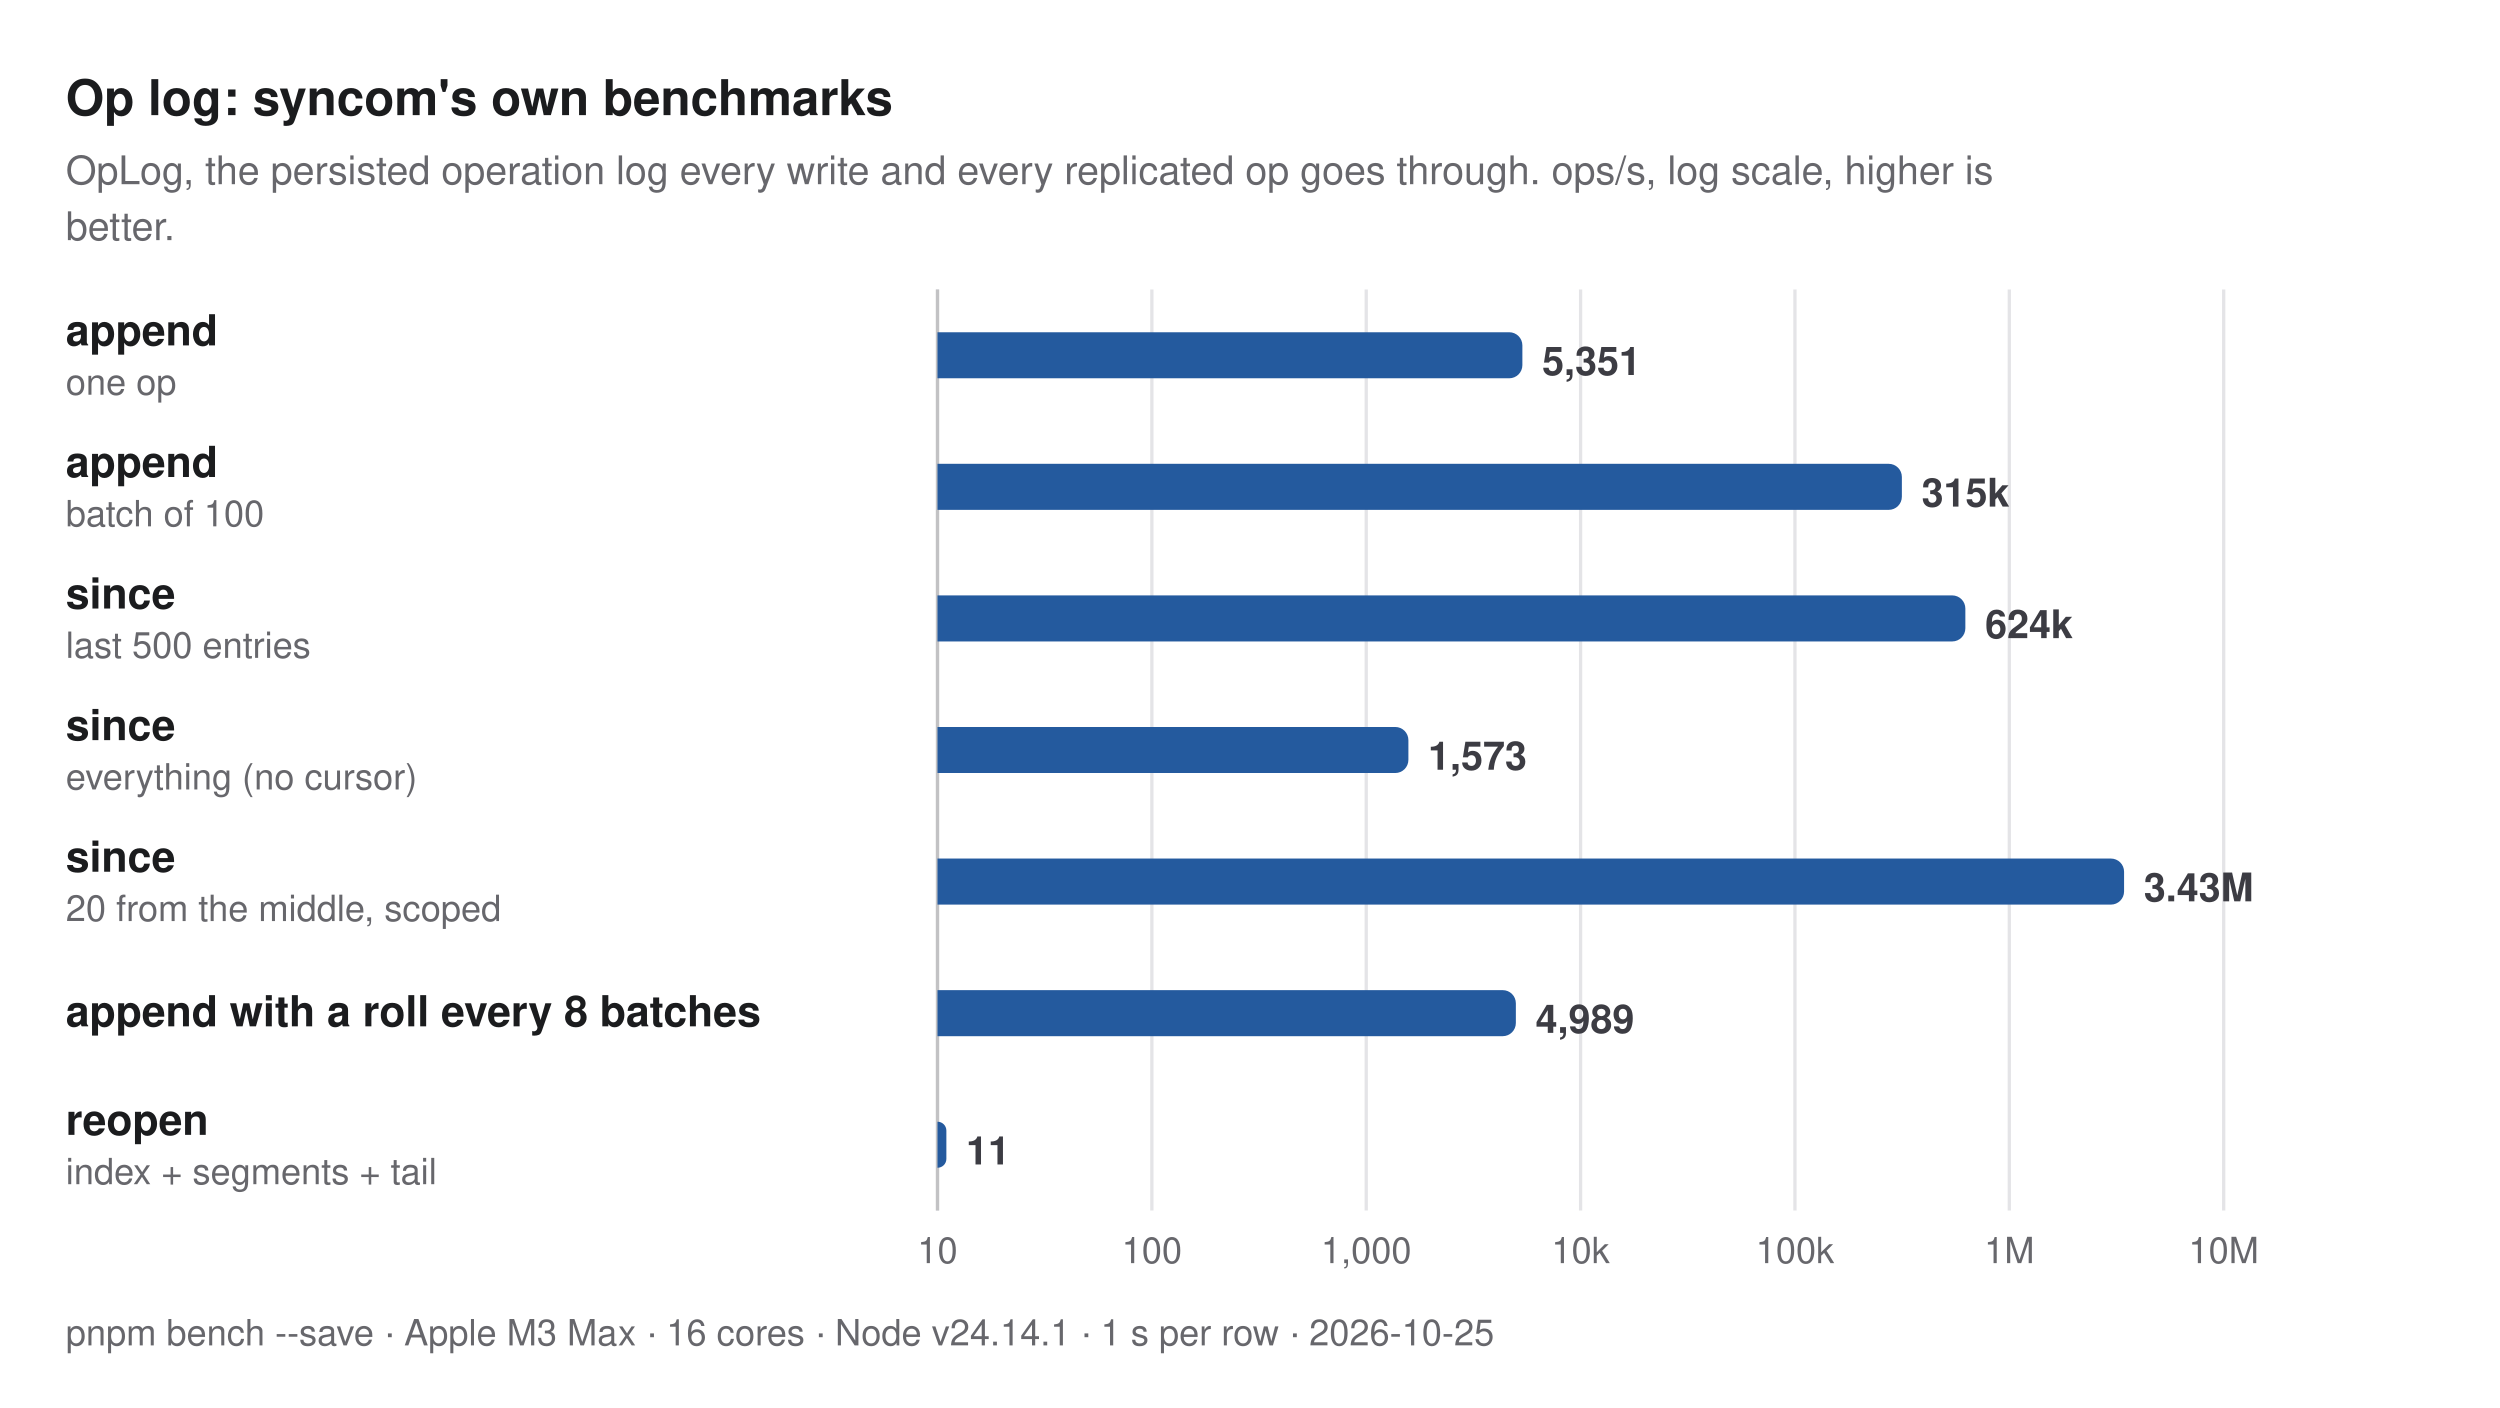
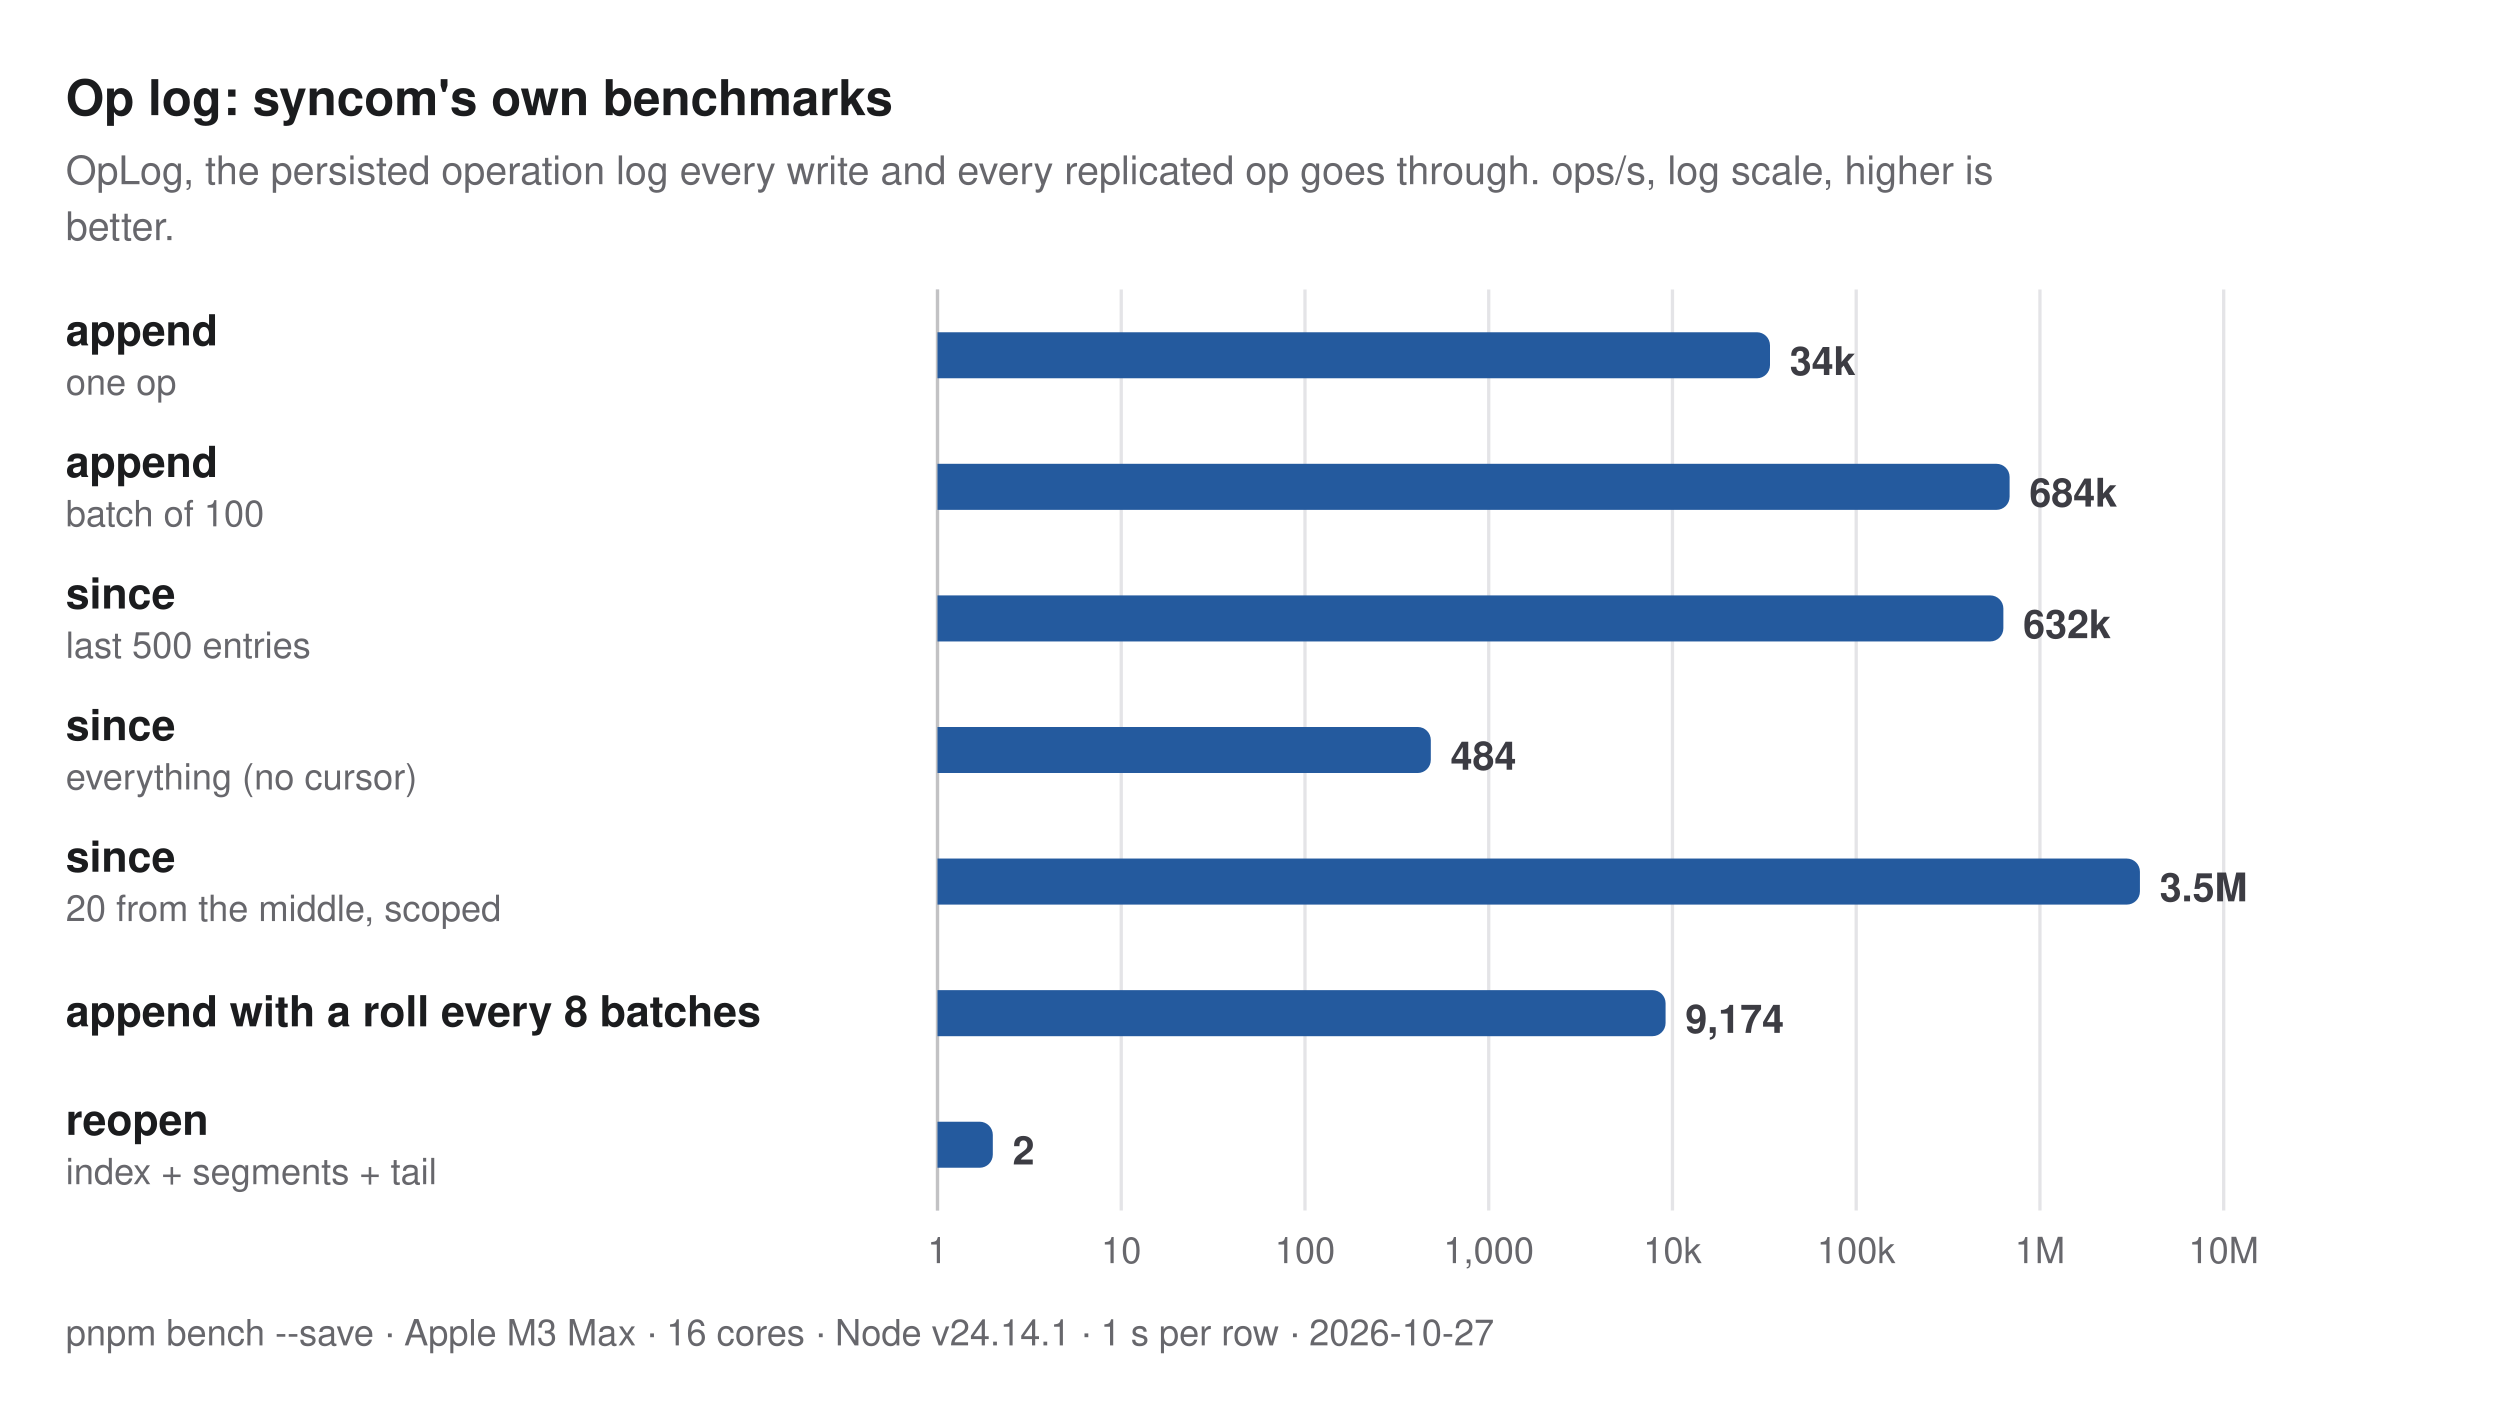
<svg xmlns="http://www.w3.org/2000/svg" width="760" height="428" viewBox="0 0 760 428" role="img" aria-label="Op log: syncom's own benchmarks. OpLog, the persisted operation log every write and every replicated op goes through. ops/s, log scale, higher is better.">
  <style>
  text { font-family: -apple-system, BlinkMacSystemFont, "Segoe UI", Helvetica, Arial, sans-serif; }
  .title { font-size: 15px; font-weight: 700; fill: #1b1c1e; }
  .subtitle, .caption { font-size: 12px; fill: #67676c; }
  .caption { font-size: 11px; }
  .group { font-size: 11px; font-weight: 600; letter-spacing: 0.06em; fill: #67676c; }
  .label { font-size: 13px; font-weight: 600; fill: #1b1c1e; }
  .label.primary, .label.secondary { font-weight: 700; }
  .sublabel { font-size: 11px; fill: #67676c; }
  .value { font-size: 12px; font-weight: 600; fill: #3c3c43; font-variant-numeric: tabular-nums; }
  .value.small { font-size: 10px; }
  .legend { font-size: 11px; fill: #3c3c43; }
  .tick { font-size: 11px; fill: #67676c; font-variant-numeric: tabular-nums; }
  .grid { stroke: #e4e4e7; stroke-width: 1; }
  .axis { stroke: #c2c2c4; stroke-width: 1; }
  .ref { stroke: #67676c; stroke-width: 1; stroke-dasharray: 3 3; }
  .bar { fill: #c4c6cc; }
  .bar.primary { fill: #245a9e; }
  .bar.secondary { fill: #5e9be6; }
  @media (prefers-color-scheme: dark) {
    .title, .label { fill: #dfdfd6; }
    .subtitle, .caption, .group, .sublabel, .tick { fill: #98989f; }
    .value, .legend { fill: #c2c2c4; }
    .grid { stroke: #2e2e32; }
    .axis { stroke: #48484c; }
    .ref { stroke: #98989f; }
    .bar { fill: #46474e; }
    .bar.primary { fill: #8dbcf2; }
    .bar.secondary { fill: #3d7bd0; }
  }
</style>
  <text class="title" x="20" y="35">Op log: syncom's own benchmarks</text>
  <text class="subtitle" x="20" y="56">OpLog, the persisted operation log every write and every replicated op goes through. ops/s, log scale, higher is</text>
  <text class="subtitle" x="20" y="73">better.</text>
  <line class="grid" x1="285" y1="88" x2="285" y2="368" />
-   <text class="tick" x="285" y="384" text-anchor="middle">10</text>
-   <line class="grid" x1="350.167" y1="88" x2="350.167" y2="368" />
-   <text class="tick" x="350.167" y="384" text-anchor="middle">100</text>
-   <line class="grid" x1="415.333" y1="88" x2="415.333" y2="368" />
-   <text class="tick" x="415.333" y="384" text-anchor="middle">1,000</text>
-   <line class="grid" x1="480.5" y1="88" x2="480.5" y2="368" />
-   <text class="tick" x="480.5" y="384" text-anchor="middle">10k</text>
-   <line class="grid" x1="545.667" y1="88" x2="545.667" y2="368" />
-   <text class="tick" x="545.667" y="384" text-anchor="middle">100k</text>
-   <line class="grid" x1="610.833" y1="88" x2="610.833" y2="368" />
-   <text class="tick" x="610.833" y="384" text-anchor="middle">1M</text>
+   <text class="tick" x="285" y="384" text-anchor="middle">1</text>
+   <line class="grid" x1="340.857" y1="88" x2="340.857" y2="368" />
+   <text class="tick" x="340.857" y="384" text-anchor="middle">10</text>
+   <line class="grid" x1="396.714" y1="88" x2="396.714" y2="368" />
+   <text class="tick" x="396.714" y="384" text-anchor="middle">100</text>
+   <line class="grid" x1="452.571" y1="88" x2="452.571" y2="368" />
+   <text class="tick" x="452.571" y="384" text-anchor="middle">1,000</text>
+   <line class="grid" x1="508.429" y1="88" x2="508.429" y2="368" />
+   <text class="tick" x="508.429" y="384" text-anchor="middle">10k</text>
+   <line class="grid" x1="564.286" y1="88" x2="564.286" y2="368" />
+   <text class="tick" x="564.286" y="384" text-anchor="middle">100k</text>
+   <line class="grid" x1="620.143" y1="88" x2="620.143" y2="368" />
+   <text class="tick" x="620.143" y="384" text-anchor="middle">1M</text>
  <line class="grid" x1="676" y1="88" x2="676" y2="368" />
  <text class="tick" x="676" y="384" text-anchor="middle">10M</text>
  <line class="axis" x1="285" y1="88" x2="285" y2="368" />
  <g>
    <text class="label primary" x="20" y="105">append</text>
    <text class="sublabel" x="20" y="120">one op</text>
-     <path class="bar primary" d="M285,101H458.803A4,4 0 0 1 462.803,105V111A4,4 0 0 1 458.803,115H285Z" />
-     <text class="value" x="468.803" y="114">5,351</text>
+     <path class="bar primary" d="M285,101H534.08A4,4 0 0 1 538.08,105V111A4,4 0 0 1 534.08,115H285Z" />
+     <text class="value" x="544.08" y="114">34k</text>
  </g>
  <g>
    <text class="label primary" x="20" y="145">append</text>
    <text class="sublabel" x="20" y="160">batch of 100</text>
-     <path class="bar primary" d="M285,141H574.169A4,4 0 0 1 578.169,145V151A4,4 0 0 1 574.169,155H285Z" />
-     <text class="value" x="584.169" y="154">315k</text>
+     <path class="bar primary" d="M285,141H606.923A4,4 0 0 1 610.923,145V151A4,4 0 0 1 606.923,155H285Z" />
+     <text class="value" x="616.923" y="154">684k</text>
  </g>
  <g>
    <text class="label primary" x="20" y="185">since</text>
    <text class="sublabel" x="20" y="200">last 500 entries</text>
-     <path class="bar primary" d="M285,181H593.468A4,4 0 0 1 597.468,185V191A4,4 0 0 1 593.468,195H285Z" />
-     <text class="value" x="603.468" y="194">624k</text>
+     <path class="bar primary" d="M285,181H605.024A4,4 0 0 1 609.024,185V191A4,4 0 0 1 605.024,195H285Z" />
+     <text class="value" x="615.024" y="194">632k</text>
  </g>
  <g>
    <text class="label primary" x="20" y="225">since</text>
    <text class="sublabel" x="20" y="240">everything (no cursor)</text>
-     <path class="bar primary" d="M285,221H424.153A4,4 0 0 1 428.153,225V231A4,4 0 0 1 424.153,235H285Z" />
-     <text class="value" x="434.153" y="234">1,573</text>
+     <path class="bar primary" d="M285,221H430.968A4,4 0 0 1 434.968,225V231A4,4 0 0 1 430.968,235H285Z" />
+     <text class="value" x="440.968" y="234">484</text>
  </g>
  <g>
    <text class="label primary" x="20" y="265">since</text>
    <text class="sublabel" x="20" y="280">20 from the middle, scoped</text>
-     <path class="bar primary" d="M285,261H641.719A4,4 0 0 1 645.719,265V271A4,4 0 0 1 641.719,275H285Z" />
-     <text class="value" x="651.719" y="274">3.43M</text>
+     <path class="bar primary" d="M285,261H646.538A4,4 0 0 1 650.538,265V271A4,4 0 0 1 646.538,275H285Z" />
+     <text class="value" x="656.538" y="274">3.5M</text>
  </g>
  <g>
    <text class="label primary" x="20" y="312">append with a roll every 8 batches</text>
-     <path class="bar primary" d="M285,301H456.821A4,4 0 0 1 460.821,305V311A4,4 0 0 1 456.821,315H285Z" />
-     <text class="value" x="466.821" y="314">4,989</text>
+     <path class="bar primary" d="M285,301H502.337A4,4 0 0 1 506.337,305V311A4,4 0 0 1 502.337,315H285Z" />
+     <text class="value" x="512.337" y="314">9,174</text>
  </g>
  <g>
    <text class="label primary" x="20" y="345">reopen</text>
    <text class="sublabel" x="20" y="360">index + segments + tail</text>
-     <path class="bar primary" d="M285,341H285A2.697,2.697 0 0 1 287.697,343.697V352.303A2.697,2.697 0 0 1 285,355H285Z" />
-     <text class="value" x="293.697" y="354">11</text>
+     <path class="bar primary" d="M285,341H297.815A4,4 0 0 1 301.815,345V351A4,4 0 0 1 297.815,355H285Z" />
+     <text class="value" x="307.815" y="354">2</text>
  </g>
-   <text class="caption" x="20" y="409">pnpm bench --save · Apple M3 Max · 16 cores · Node v24.14.1 · 1 s per row · 2026-10-25</text>
+   <text class="caption" x="20" y="409">pnpm bench --save · Apple M3 Max · 16 cores · Node v24.14.1 · 1 s per row · 2026-10-27</text>
</svg>
